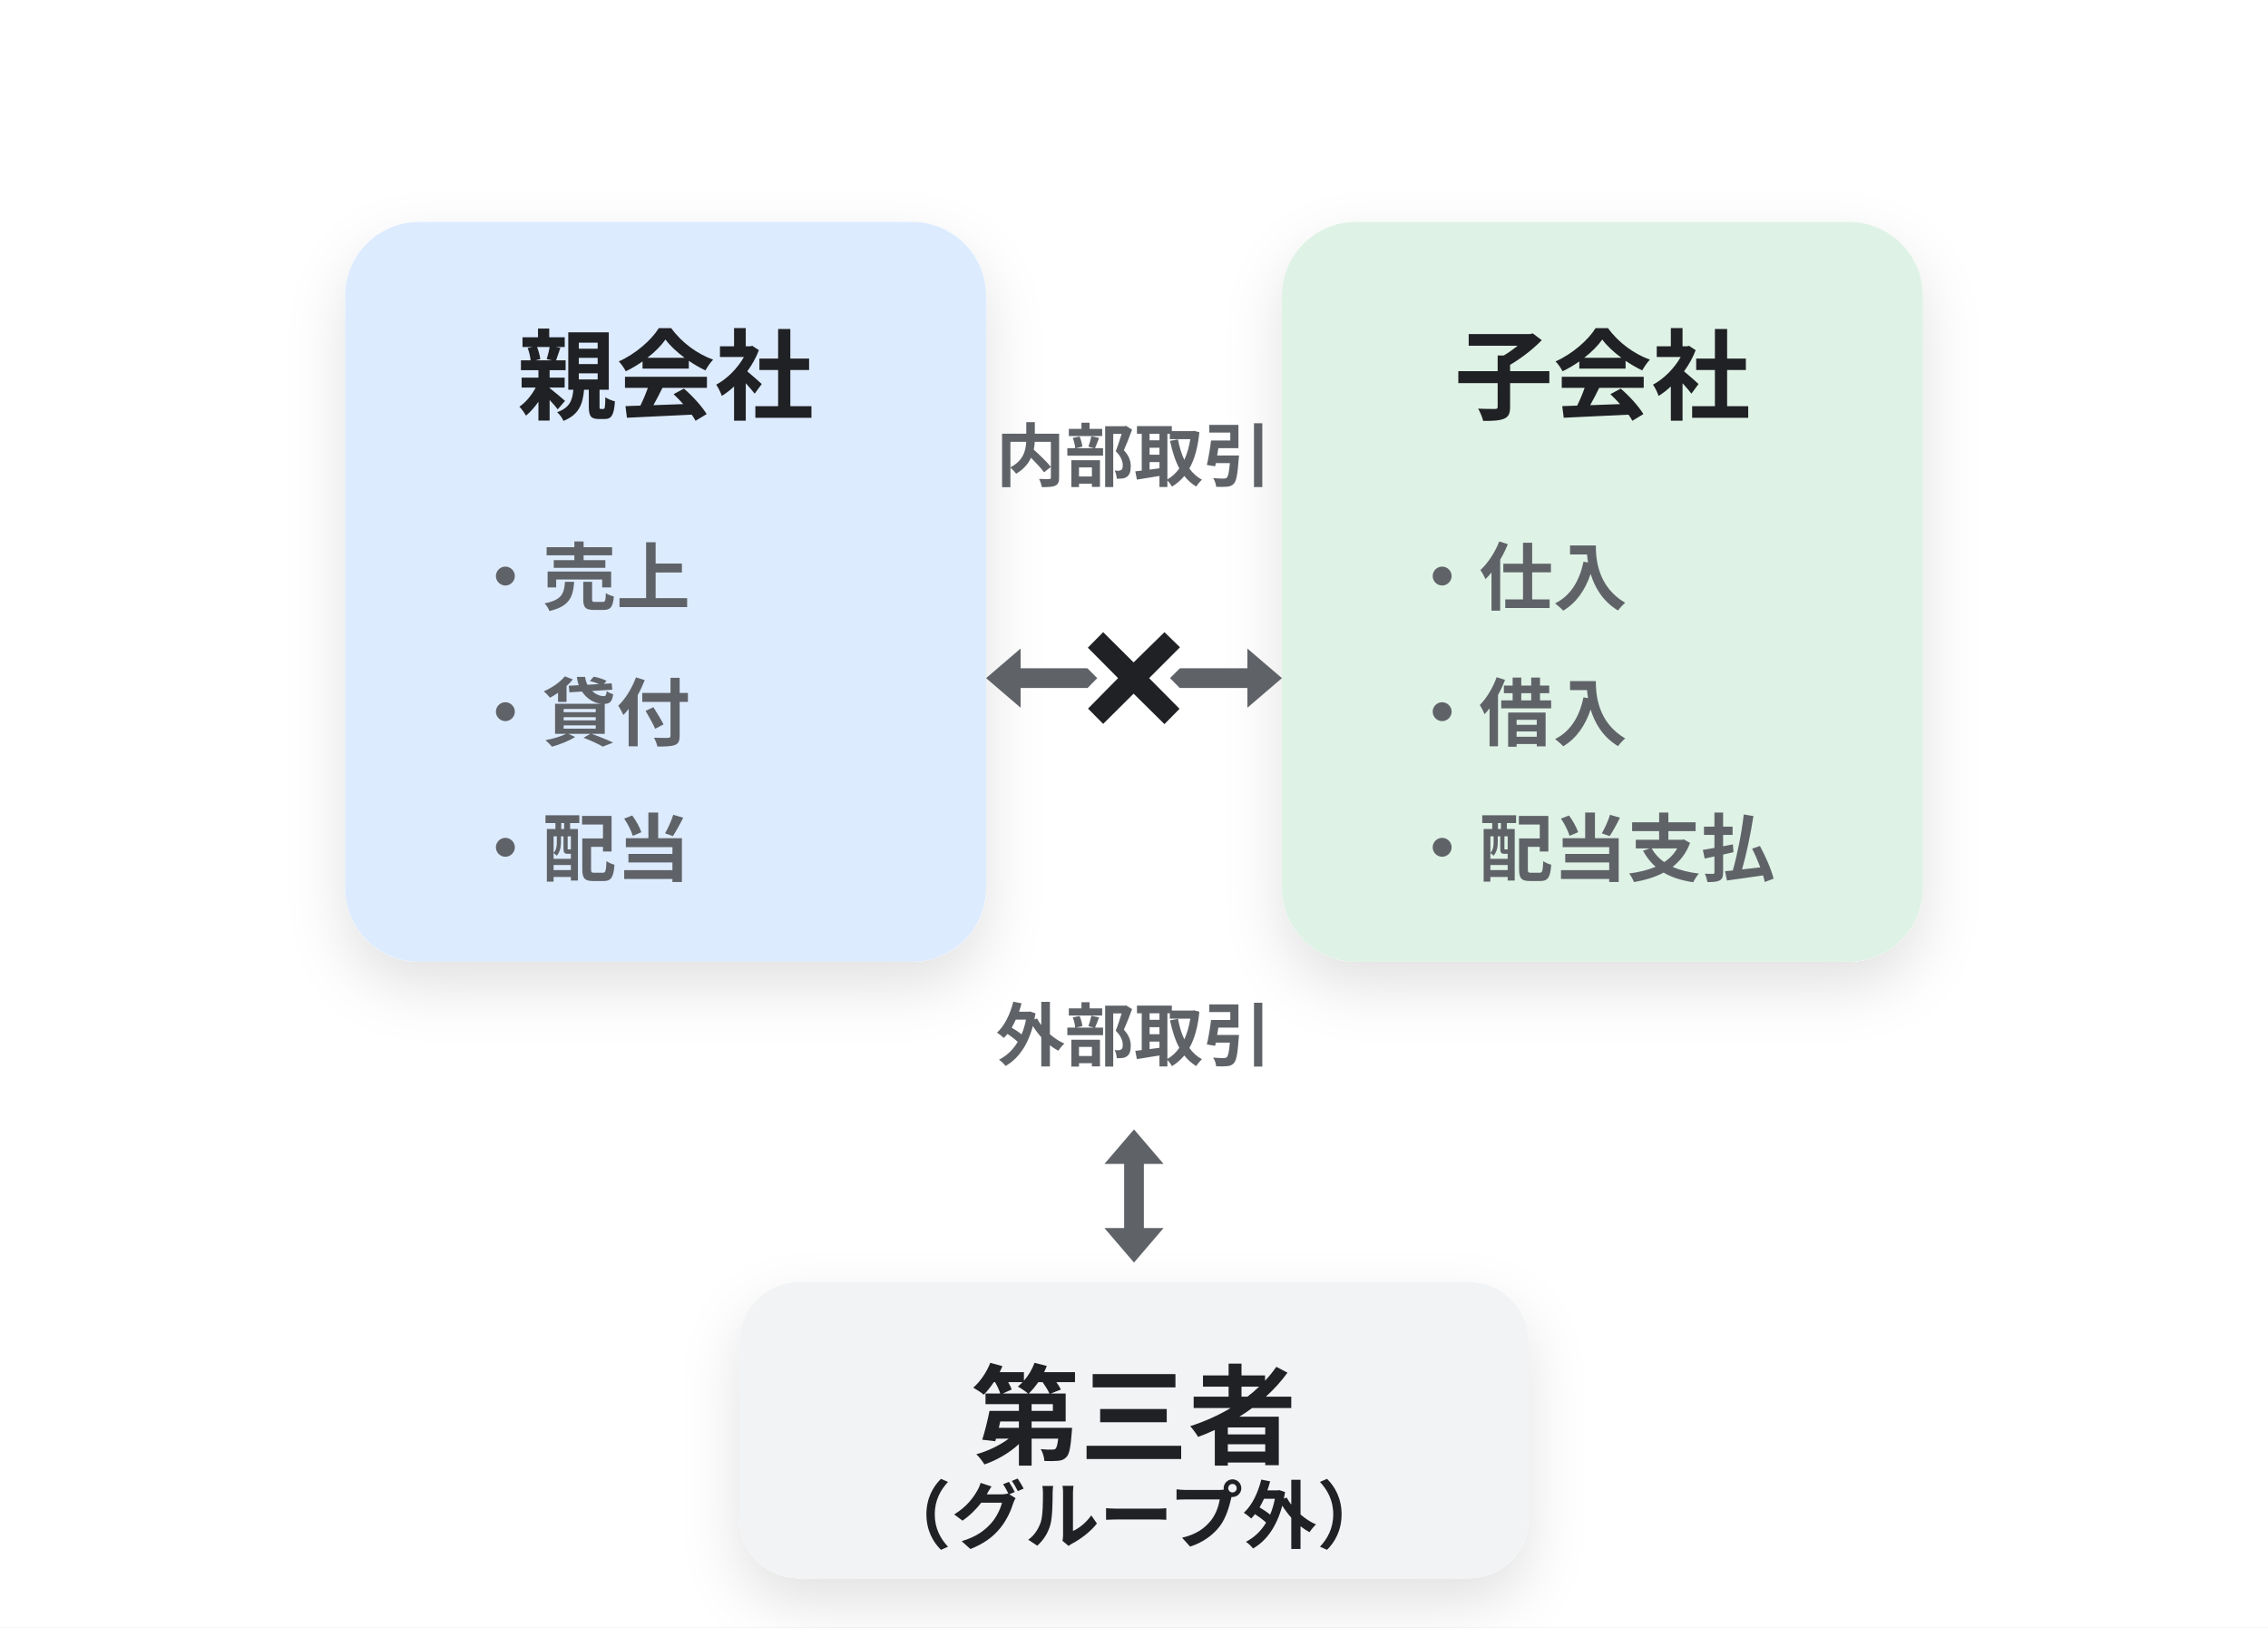
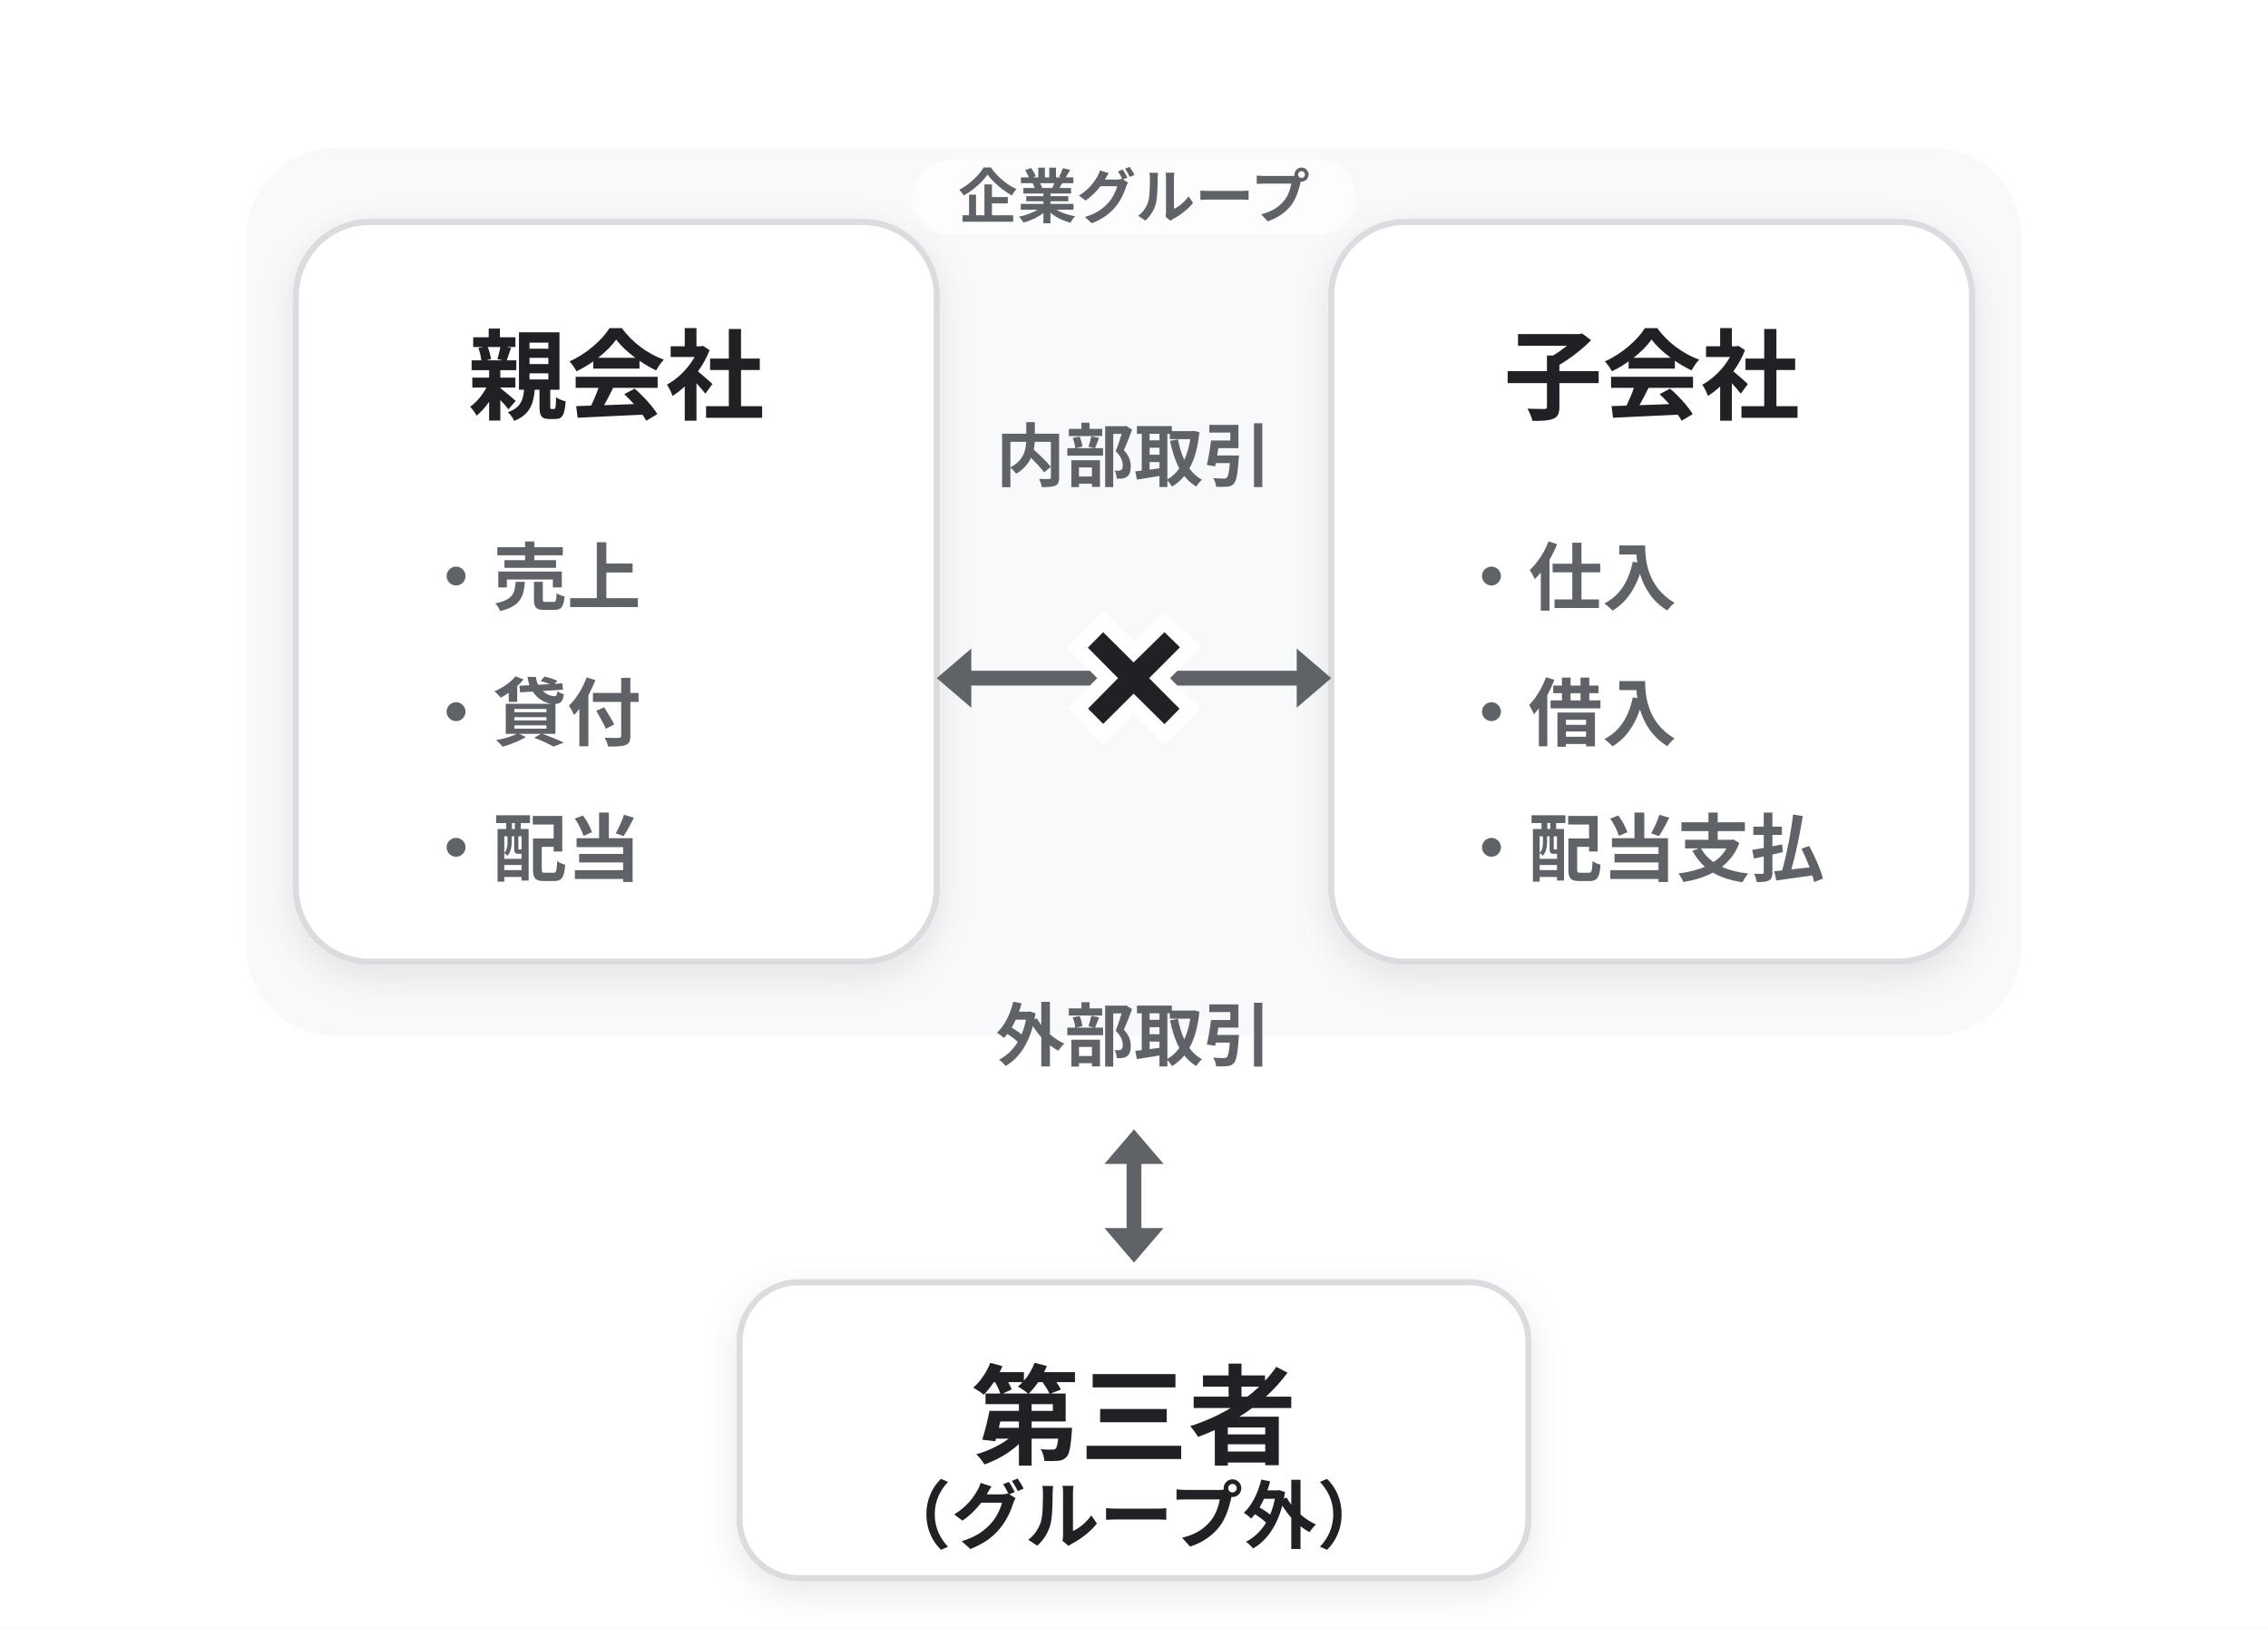
<svg xmlns="http://www.w3.org/2000/svg" width="920" height="660" viewBox="0 0 920 660">
  <defs>
    <style>
      .t { font-family: "Noto Sans JP", "Hiragino Sans", "Yu Gothic", "Meiryo", sans-serif; }
-       .box-parent { fill: #DDEBFF; }
-       .box-child { fill: #DFF2E6; }
-       .box-third { fill: #F1F3F4; }
+       .box-parent { fill: #ffffff; stroke: #dadce0; stroke-width: 2.5; }
+       .box-child { fill: #ffffff; stroke: #dadce0; stroke-width: 2.5; }
+       .box-third { fill: #ffffff; stroke: #dadce0; stroke-width: 2.5; }
+       .group-frame { fill: #f8f9fa; }
      .pill { fill: rgba(255,255,255,0.65); }
      .title { font-weight: 900; font-size: 40px; fill: #202124; }
      .item { font-weight: 700; font-size: 30px; fill: #5f6368; }
      .label { font-weight: 800; font-size: 28px; fill: #5f6368; }
+       .group-label { font-weight: 800; font-size: 24px; fill: #5f6368; }
      .thirdTitle { font-weight: 900; font-size: 44px; fill: #202124; }
      .thirdSub { font-weight: 900; font-size: 30px; fill: #202124; }
      .arrowFill { fill: #5f6368; }
-       .arrowStroke { stroke: #5f6368; stroke-width: 8; stroke-linecap: round; }
+       .arrowStroke { stroke: #5f6368; stroke-width: 6; stroke-linecap: round; }
      .arrowHead { fill: #5f6368; }
      .xMark { font-weight: 900; font-size: 84px; fill: #202124; paint-order: stroke; stroke: #ffffff; stroke-width: 12; }
    </style>
    <filter id="softShadow" x="-20%" y="-20%" width="140%" height="140%">
-       <feDropShadow dx="0" dy="10" stdDeviation="12" flood-color="#202124" flood-opacity="0.12" />
+       <feDropShadow dx="0" dy="5" stdDeviation="7" flood-color="#202124" flood-opacity="0.09" />
    </filter>
  </defs>
  <rect x="0" y="0" width="920" height="660" fill="#ffffff" />
-   <rect class="box-parent" x="140" y="90" width="260" height="300" rx="30" filter="url(#softShadow)" />
-   <text class="t title" x="270" y="153" text-anchor="middle" dominant-baseline="middle">親会社</text>
-   <text class="t item" x="190" y="245">・売上</text>
-   <text class="t item" x="190" y="300">・貸付</text>
-   <text class="t item" x="190" y="355">・配当</text>
-   <rect class="box-child" x="520" y="90" width="260" height="300" rx="30" filter="url(#softShadow)" />
-   <text class="t title" x="650" y="153" text-anchor="middle" dominant-baseline="middle">子会社</text>
-   <text class="t item" x="570" y="245">・仕入</text>
-   <text class="t item" x="570" y="300">・借入</text>
-   <text class="t item" x="570" y="355">・配当支払</text>
+   <rect class="group-frame" x="100" y="60" width="720" height="360" rx="36" stroke="none" />
+   <rect class="pill" x="370" y="65" width="180" height="30" rx="15" stroke="none" />
+   <text class="t group-label" x="460" y="80" text-anchor="middle" dominant-baseline="middle">企業グループ</text>
+   <rect class="box-parent" x="120" y="90" width="260" height="300" rx="30" filter="url(#softShadow)" />
+   <text class="t title" x="250" y="153" text-anchor="middle" dominant-baseline="middle">親会社</text>
+   <text class="t item" x="170" y="245">・売上</text>
+   <text class="t item" x="170" y="300">・貸付</text>
+   <text class="t item" x="170" y="355">・配当</text>
+   <rect class="box-child" x="540" y="90" width="260" height="300" rx="30" filter="url(#softShadow)" />
+   <text class="t title" x="670" y="153" text-anchor="middle" dominant-baseline="middle">子会社</text>
+   <text class="t item" x="590" y="245">・仕入</text>
+   <text class="t item" x="590" y="300">・借入</text>
+   <text class="t item" x="590" y="355">・配当支払</text>
  <text class="t label" x="460" y="195" text-anchor="middle">内部取引</text>
-   <polygon class="arrowHead" points="400,275 414,263 414,287" />
-   <line class="arrowStroke" x1="414" y1="275" x2="506" y2="275" />
-   <polygon class="arrowHead" points="520,275 506,263 506,287" />
+   <polygon class="arrowHead" points="380,275 394,263 394,287" />
+   <line class="arrowStroke" x1="394" y1="275" x2="526" y2="275" />
+   <polygon class="arrowHead" points="540,275 526,263 526,287" />
  <text class="t xMark" x="460" y="275" text-anchor="middle" dominant-baseline="middle">×</text>
  <text class="t label" x="460" y="430" text-anchor="middle">外部取引</text>
  <polygon class="arrowHead" points="460,458 448,472 472,472" />
  <line class="arrowStroke" x1="460" y1="472" x2="460" y2="498" />
  <polygon class="arrowHead" points="460,512 448,498 472,498" />
  <rect class="box-third" x="300" y="520" width="320" height="120" rx="24" filter="url(#softShadow)" />
  <text class="t thirdTitle" x="460" y="575" text-anchor="middle" dominant-baseline="middle">第三者</text>
  <text class="t thirdSub" x="460" y="615" text-anchor="middle" dominant-baseline="middle">（グループ外）</text>
</svg>
